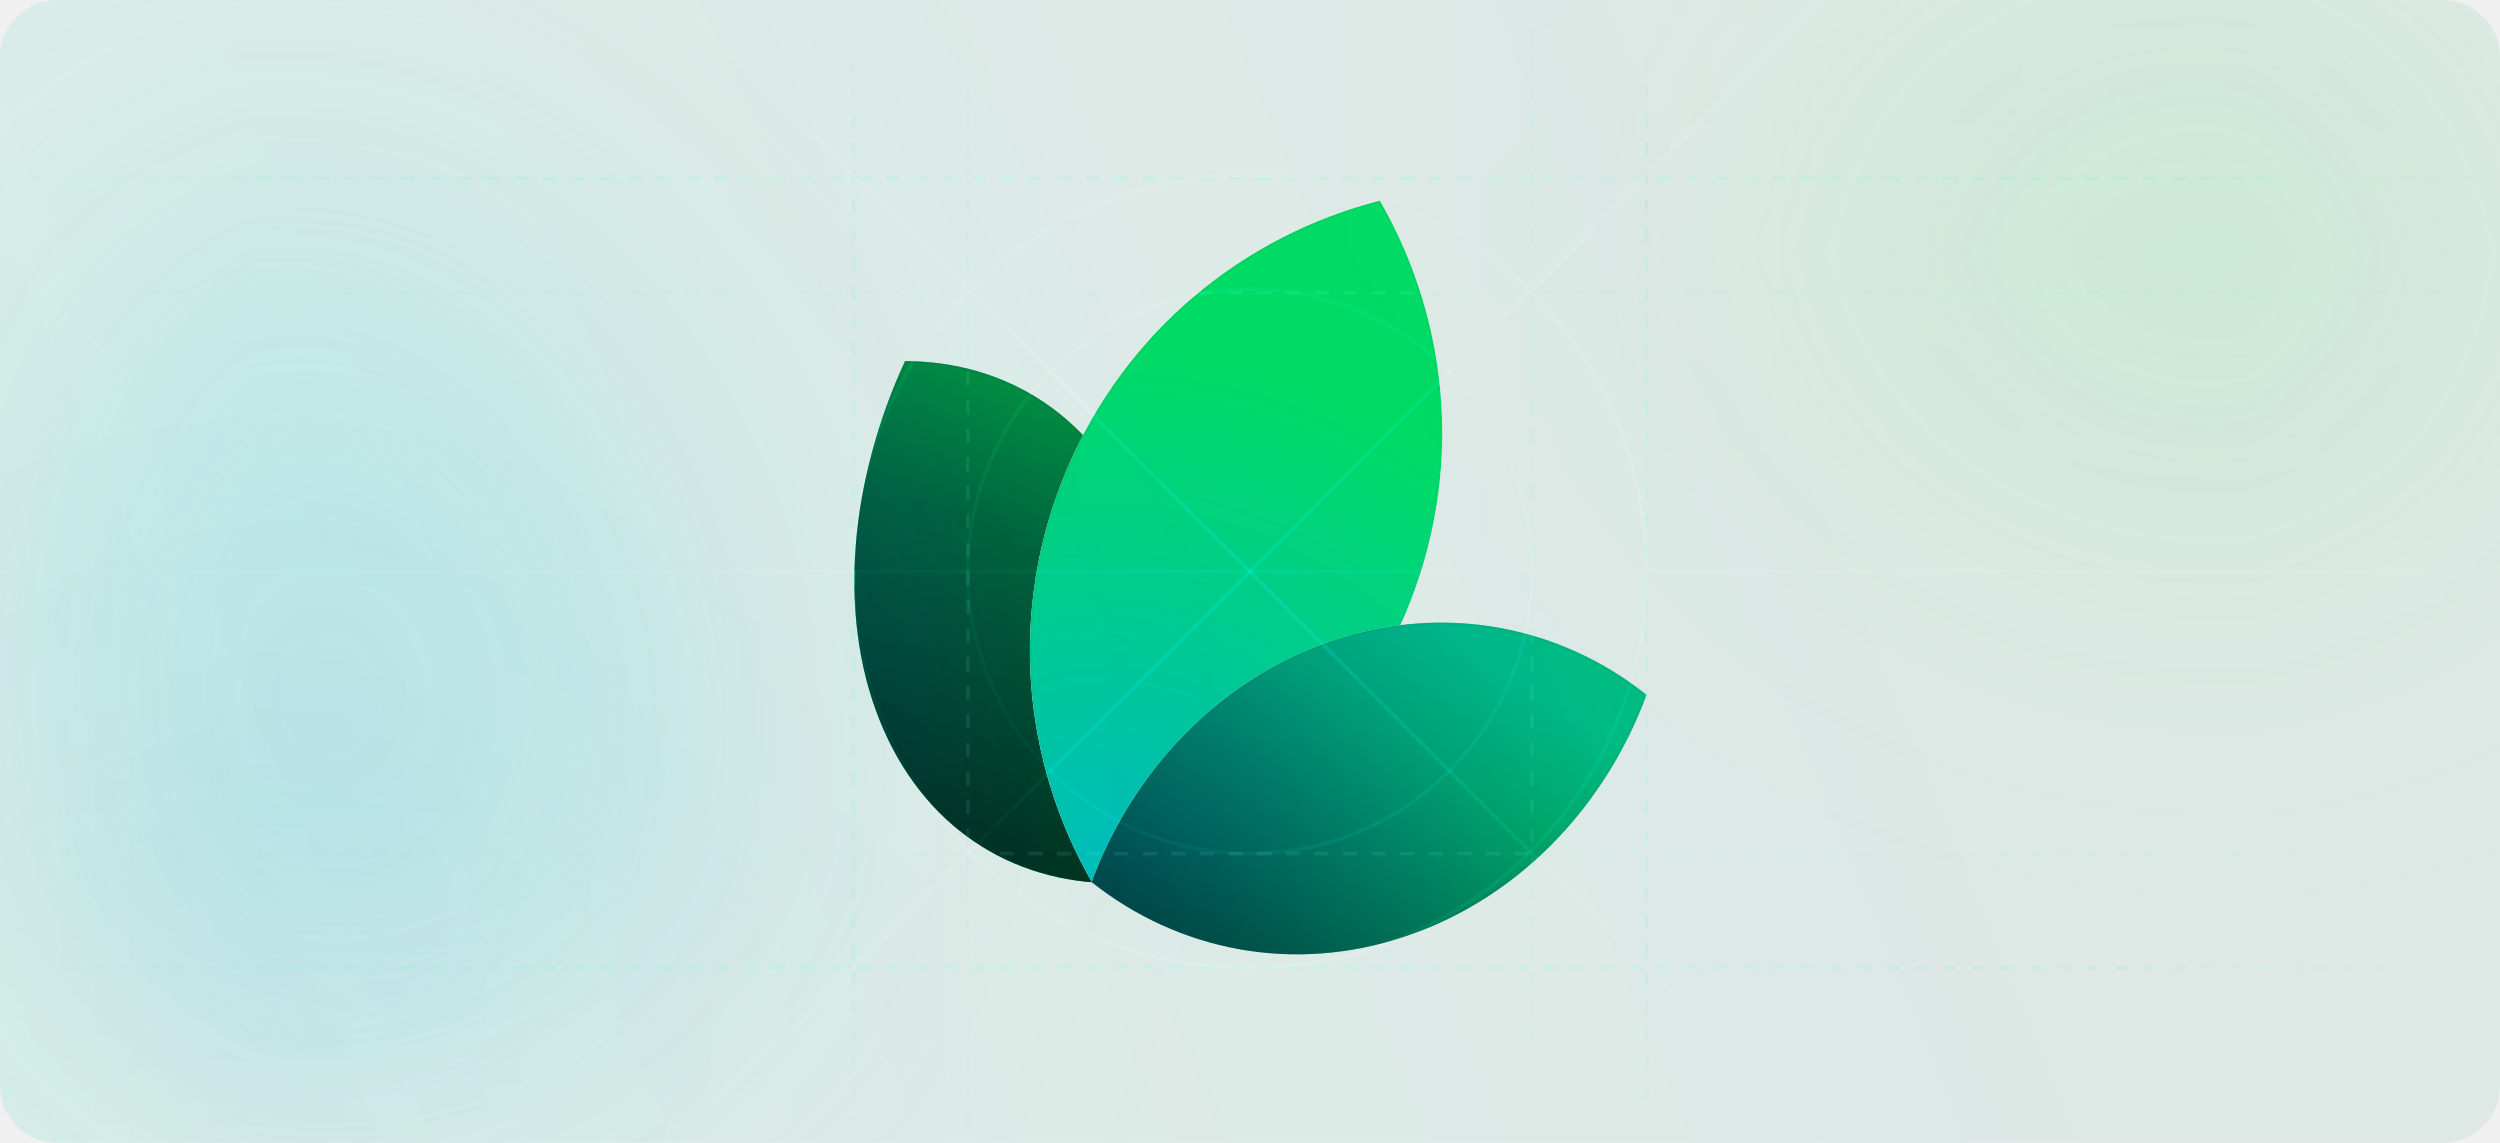
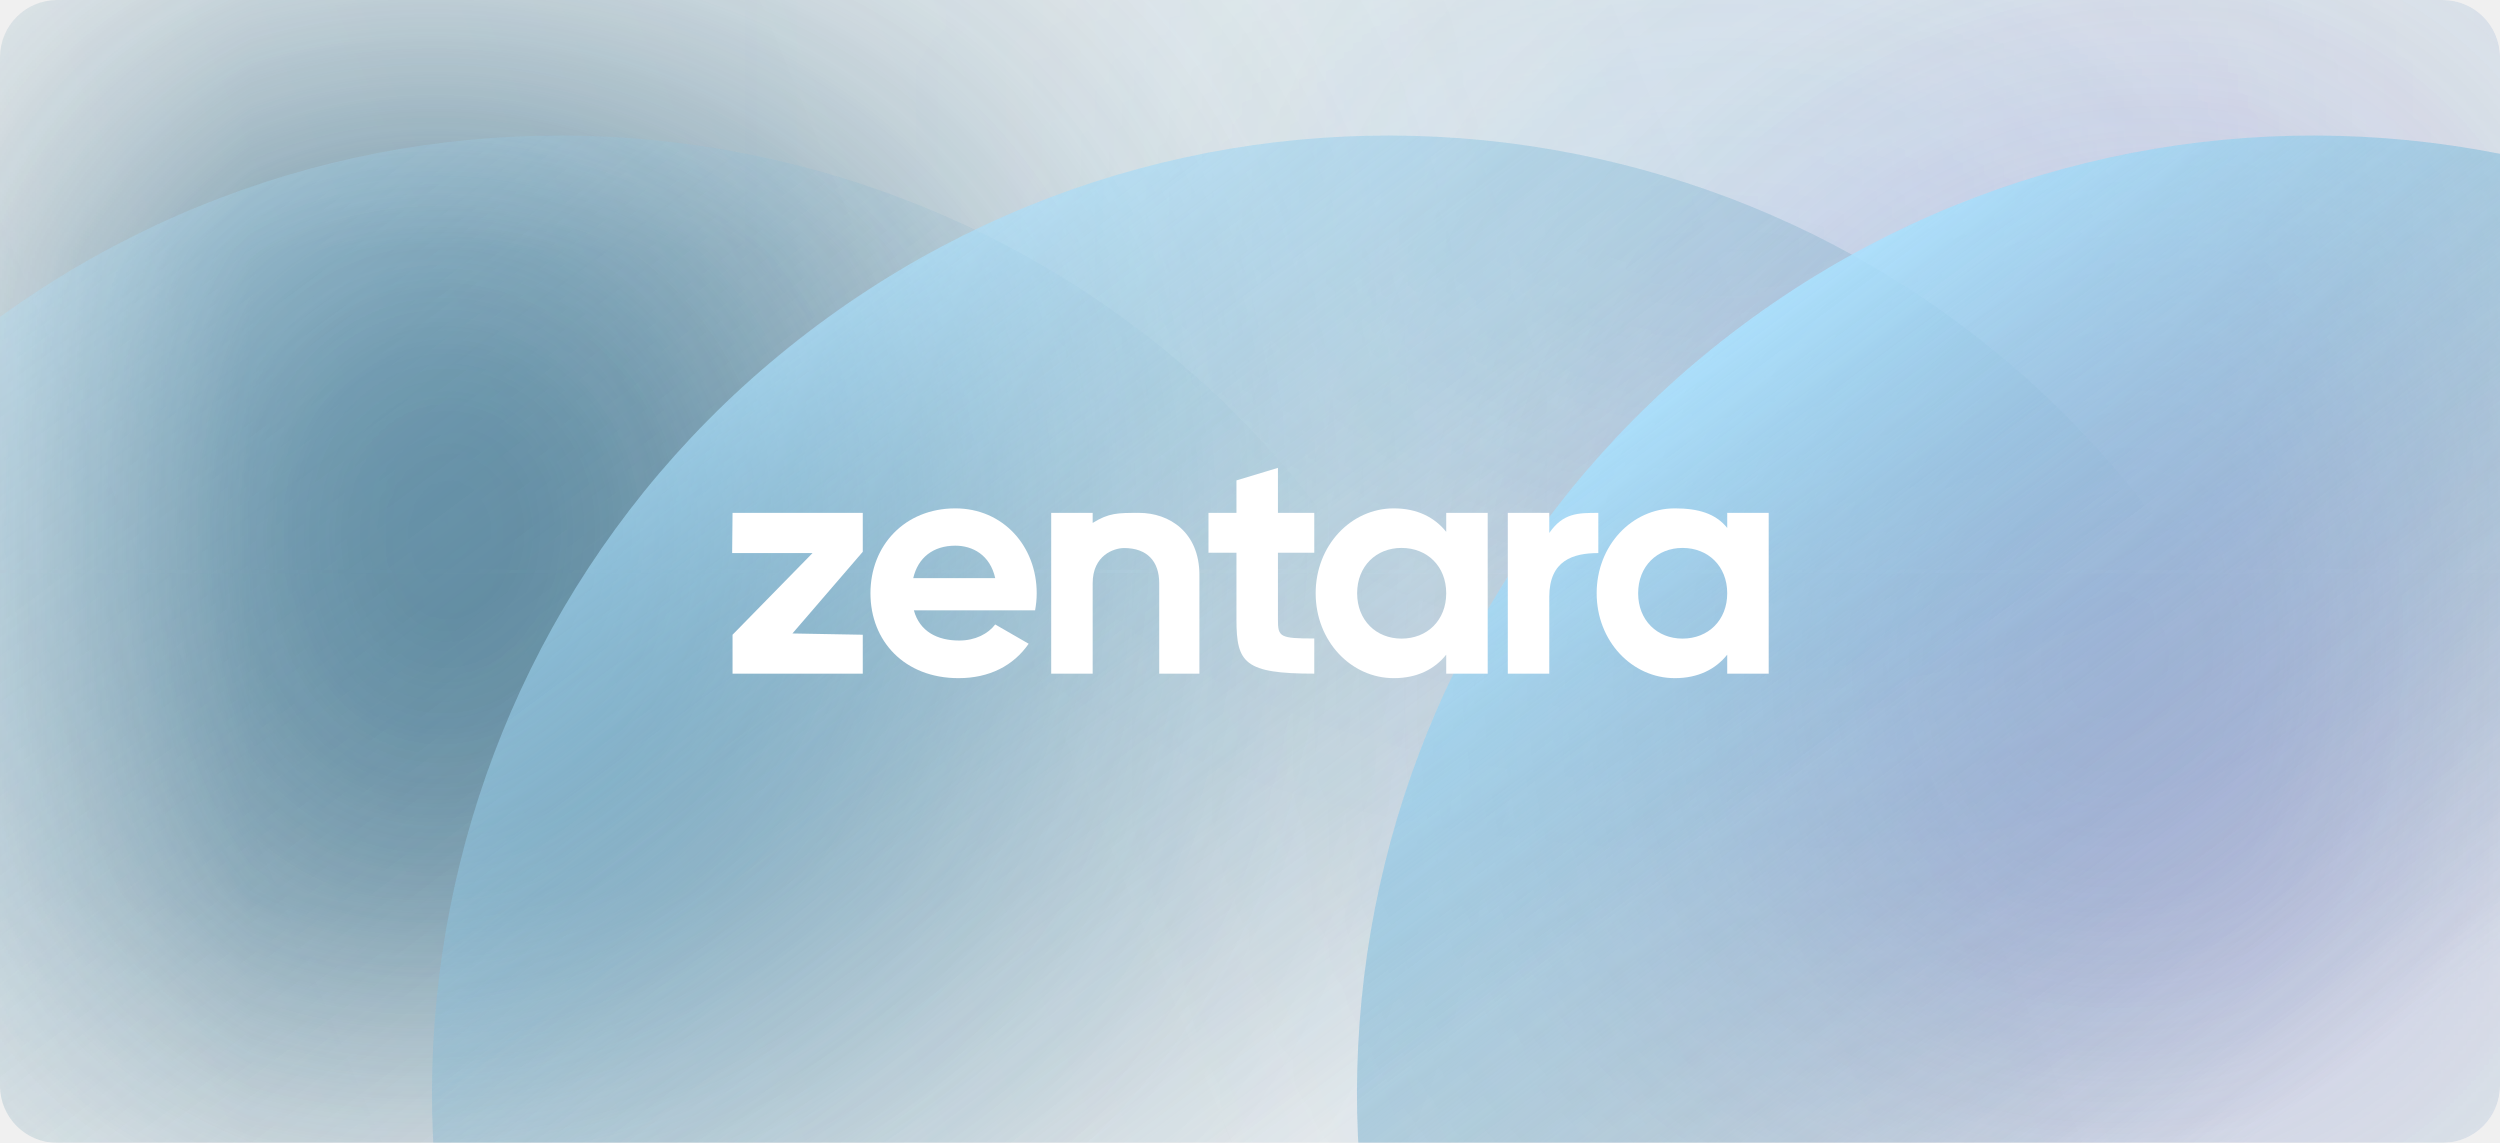
<svg xmlns="http://www.w3.org/2000/svg" width="700" height="320" viewBox="0 0 700 320" fill="none">
-   <g clip-path="url(#clip0_2862_30)">
-     <rect width="700" height="320" rx="16" fill="url(#paint0_linear_2862_30)" />
-     <path d="M311.889 247.3C283.097 247.215 258.226 231.466 246.292 201.629C234.357 171.793 238.02 134.523 253.414 101.112C282.206 101.197 307.077 116.945 319.011 146.782C330.946 176.619 327.283 213.888 311.889 247.3Z" fill="white" />
-     <path d="M311.889 247.3C283.097 247.215 258.226 231.466 246.292 201.629C234.357 171.793 238.02 134.523 253.414 101.112C282.206 101.197 307.077 116.945 319.011 146.782C330.946 176.619 327.283 213.888 311.889 247.3Z" fill="url(#paint1_radial_2862_30)" />
-     <path d="M311.889 247.3C283.097 247.215 258.226 231.466 246.292 201.629C234.357 171.793 238.02 134.523 253.414 101.112C282.206 101.197 307.077 116.945 319.011 146.782C330.946 176.619 327.283 213.888 311.889 247.3Z" fill="black" fill-opacity="0.5" style="mix-blend-mode:hard-light" />
-     <path d="M311.889 247.3C283.097 247.215 258.226 231.466 246.292 201.629C234.357 171.793 238.02 134.523 253.414 101.112C282.206 101.197 307.077 116.945 319.011 146.782C330.946 176.619 327.283 213.888 311.889 247.3Z" fill="url(#paint2_linear_2862_30)" fill-opacity="0.5" style="mix-blend-mode:hard-light" />
-     <path d="M311.72 247.034C283.108 246.887 258.409 231.208 246.538 201.531C234.656 171.825 238.271 134.702 253.583 101.377C282.195 101.524 306.894 117.203 318.765 146.88C330.647 176.586 327.031 213.709 311.72 247.034Z" stroke="url(#paint3_linear_2862_30)" stroke-opacity="0.05" stroke-width="0.531" />
-     <path d="M305.839 247.174C343.92 237.419 377.154 210.619 393.585 171.64C410.017 132.661 405.98 90.199 386.347 56.193C348.266 65.948 315.032 92.749 298.601 131.728C282.169 170.706 286.206 213.168 305.839 247.174Z" fill="white" />
-     <path d="M305.839 247.174C343.92 237.419 377.154 210.619 393.585 171.64C410.017 132.661 405.98 90.199 386.347 56.193C348.266 65.948 315.032 92.749 298.601 131.728C282.169 170.706 286.206 213.168 305.839 247.174Z" fill="url(#paint4_radial_2862_30)" />
-     <path d="M393.341 171.537C376.971 210.369 343.89 237.091 305.969 246.867C286.462 212.959 282.476 170.663 298.845 131.831C315.215 92.998 348.295 66.276 386.217 56.5C405.724 90.408 409.71 132.704 393.341 171.537Z" stroke="url(#paint5_linear_2862_30)" stroke-opacity="0.05" stroke-width="0.531" />
-     <path d="M305.686 246.995C329.749 266.114 361.965 272.832 393.67 262.129C425.376 251.426 449.499 225.691 461.03 194.556C436.967 175.437 404.751 168.719 373.045 179.422C341.34 190.125 317.217 215.86 305.686 246.995Z" fill="white" />
-     <path d="M305.686 246.995C329.749 266.114 361.965 272.832 393.67 262.129C425.376 251.426 449.499 225.691 461.03 194.556C436.967 175.437 404.751 168.719 373.045 179.422C341.34 190.125 317.217 215.86 305.686 246.995Z" fill="url(#paint6_radial_2862_30)" />
-     <path d="M305.686 246.995C329.749 266.114 361.965 272.832 393.67 262.129C425.376 251.426 449.499 225.691 461.03 194.556C436.967 175.437 404.751 168.719 373.045 179.422C341.34 190.125 317.217 215.86 305.686 246.995Z" fill="black" fill-opacity="0.2" style="mix-blend-mode:hard-light" />
-     <path d="M305.686 246.995C329.749 266.114 361.965 272.832 393.67 262.129C425.376 251.426 449.499 225.691 461.03 194.556C436.967 175.437 404.751 168.719 373.045 179.422C341.34 190.125 317.217 215.86 305.686 246.995Z" fill="url(#paint7_linear_2862_30)" fill-opacity="0.5" style="mix-blend-mode:hard-light" />
-     <path d="M393.586 261.878C362.034 272.529 329.98 265.88 306.002 246.907C317.534 215.919 341.57 190.327 373.13 179.673C404.681 169.023 436.735 175.671 460.714 194.644C449.181 225.632 425.145 251.224 393.586 261.878Z" stroke="url(#paint8_linear_2862_30)" stroke-opacity="0.05" stroke-width="0.531" />
-     <g opacity="0.8" filter="url(#filter0_f_2862_30)">
-       <circle cx="660" cy="-60" r="160" fill="#18E244" fill-opacity="0.4" />
+   <g clip-path="url(#clip0_105_146)">
+     <mask id="mask0_105_146" style="mask-type:luminance" maskUnits="userSpaceOnUse" x="0" y="0" width="700" height="320">
+       <path d="M684 0H16C7.163 0 0 7.163 0 16V304C0 312.837 7.163 320 16 320H684C692.837 320 700 312.837 700 304V16C700 7.163 692.837 0 684 0Z" fill="white" />
+     </mask>
+     <g mask="url(#mask0_105_146)">
+       <path d="M684 0H16C7.163 0 0 7.163 0 16V304C0 312.837 7.163 320 16 320H684C692.837 320 700 312.837 700 304V16C700 7.163 692.837 0 684 0Z" fill="url(#paint0_linear_105_146)" />
+       <g opacity="0.8" filter="url(#filter0_f_105_146)">
+ </g>
+       <g opacity="0.8" filter="url(#filter1_f_105_146)">
+         <path d="M643 355C731.366 355 803 283.366 803 195C803 106.634 731.366 35 643 35C554.634 35 483 106.634 483 195C483 283.366 554.634 355 643 355Z" fill="#7A5ECF" fill-opacity="0.5" />
+       </g>
+       <g style="mix-blend-mode:overlay" opacity="0.1">
+         <path d="M0 160H700" stroke="url(#paint1_linear_105_146)" />
+       </g>
+       <g opacity="0.8" filter="url(#filter2_f_105_146)">
+         <path d="M99 307C187.366 307 259 235.366 259 147C259 58.634 187.366 -13 99 -13C10.634 -13 -61 58.634 -61 147C-61 235.366 10.634 307 99 307Z" fill="#29617D" />
+       </g>
+       <g opacity="0.8" filter="url(#filter3_f_105_146)">
+         <path d="M483 75C571.366 75 643 3.366 643 -85C643 -173.366 571.366 -245 483 -245C394.634 -245 323 -173.366 323 -85C323 3.366 394.634 75 483 75Z" fill="#7FD4FF" fill-opacity="0.6" />
+       </g>
+       <path opacity="0.3" fill-rule="evenodd" clip-rule="evenodd" d="M372.05 146.081C283.746 27.295 115.867 2.584 -2.919 90.888C-121.705 179.192 -146.416 347.071 -58.112 465.857L372.05 146.081Z" fill="url(#paint2_linear_105_146)" />
+       <path opacity="0.66" fill-rule="evenodd" clip-rule="evenodd" d="M604.05 146.081C515.746 27.295 347.867 2.584 229.081 90.888C110.295 179.192 85.584 347.071 173.888 465.857L604.05 146.081Z" fill="url(#paint3_linear_105_146)" />
+       <path opacity="0.9" fill-rule="evenodd" clip-rule="evenodd" d="M863.05 146.081C774.746 27.295 606.867 2.584 488.081 90.888C369.295 179.192 344.584 347.071 432.888 465.857L863.05 146.081Z" fill="url(#paint4_linear_105_146)" />
    </g>
-     <g opacity="0.8" filter="url(#filter1_f_2862_30)">
-       <circle cx="20" cy="213" r="160" fill="#18CAE2" fill-opacity="0.33" />
-     </g>
-     <g opacity="0.8" filter="url(#filter2_f_2862_30)">
-       <circle cx="660" cy="480" r="160" fill="#18E2B2" fill-opacity="0.52" />
-     </g>
-     <g opacity="0.8" filter="url(#filter3_f_2862_30)">
-       <circle cx="20" cy="413" r="160" fill="#4018E2" fill-opacity="0.22" />
-     </g>
-     <path opacity="0.2" d="M0 50H700" stroke="url(#paint9_radial_2862_30)" stroke-dasharray="4 4" />
-     <path opacity="0.1" d="M0 82H700" stroke="url(#paint10_radial_2862_30)" stroke-dasharray="4 4" />
-     <path opacity="0.2" d="M239 0L239 320" stroke="url(#paint11_radial_2862_30)" stroke-dasharray="4 4" />
-     <path opacity="0.1" d="M271 0L271 320" stroke="url(#paint12_radial_2862_30)" stroke-dasharray="4 4" />
-     <path opacity="0.2" d="M461 0L461 320" stroke="url(#paint13_radial_2862_30)" stroke-dasharray="4 4" />
-     <path opacity="0.1" d="M429 0L429 320" stroke="url(#paint14_radial_2862_30)" stroke-dasharray="4 4" />
-     <path opacity="0.2" d="M0 271H700" stroke="url(#paint15_radial_2862_30)" stroke-dasharray="4 4" />
-     <path opacity="0.1" d="M0 239H700" stroke="url(#paint16_radial_2862_30)" stroke-dasharray="4 4" />
-     <g style="mix-blend-mode:overlay" opacity="0.1">
-       <path d="M0 160H700" stroke="url(#paint17_linear_2862_30)" />
-     </g>
-     <g style="mix-blend-mode:overlay" opacity="0.2">
-       <path d="M511 -1L189 321" stroke="url(#paint18_linear_2862_30)" />
-     </g>
-     <g style="mix-blend-mode:overlay" opacity="0.2">
-       <path d="M511 321L189 -1" stroke="url(#paint19_linear_2862_30)" />
-     </g>
-     <g style="mix-blend-mode:overlay" opacity="0.1">
-       <circle cx="350" cy="160" r="111" stroke="white" />
-     </g>
-     <g style="mix-blend-mode:overlay" opacity="0.1">
-       <circle cx="350" cy="160" r="79" stroke="white" />
-     </g>
+     <path d="M221.882 177.369L241.577 177.729V188.623H205.113V177.729L227.509 154.86H205L205.113 143.605H241.577V154.5L221.882 177.369Z" fill="white" />
+     <path d="M255.883 170.886C257.504 176.829 262.456 179.35 268.578 179.35C273.08 179.35 276.682 177.459 278.662 174.848L288.026 180.25C283.794 186.372 277.042 189.884 268.398 189.884C253.272 189.884 243.728 179.53 243.728 166.114C243.728 152.699 253.362 142.345 267.498 142.345C280.823 142.345 290.277 152.879 290.277 166.114C290.277 167.825 290.097 169.355 289.827 170.886H255.883ZM255.703 161.882H278.662C277.222 155.4 272.36 152.789 267.498 152.789C261.285 152.789 257.054 156.12 255.703 161.882Z" fill="white" />
+     <path d="M318.952 143.605C327.393 143.605 335.834 149.007 335.834 160.982V188.623L324.58 188.623V163.301C324.58 157.178 321.214 153.453 314.732 153.453C311.918 153.453 305.948 155.467 305.948 163.301V188.623H294.334V143.605H305.948V146.419C310.511 143.605 312.92 143.605 318.952 143.605Z" fill="white" />
+     <path d="M367.997 154.77H357.823V173.497C357.823 178.359 358.343 178.776 367.997 178.776V188.623C348.495 188.623 346.208 185.652 346.208 173.497V154.77H338.375V143.605H346.208V134.511L357.823 131V143.605H367.997V154.77Z" fill="white" />
+     <path d="M404.941 143.605H416.556V188.623H404.941V183.311C401.7 187.363 396.838 189.884 390.265 189.884C378.29 189.884 368.386 179.53 368.386 166.114C368.386 152.699 378.29 142.345 390.265 142.345C396.838 142.345 401.7 144.866 404.941 148.917V143.605ZM392.426 178.809C399.629 178.809 404.941 173.677 404.941 166.114C404.941 158.551 399.629 153.419 392.426 153.419C385.313 153.419 380.001 158.551 380.001 166.114C380.001 173.677 385.313 178.809 392.426 178.809Z" fill="white" />
+     <path d="M433.798 149.233C437.679 143.606 441.854 143.606 447.527 143.606V154.86C440.493 154.86 433.798 156.898 433.798 167.105V188.624H422.184V143.606H433.798V149.233Z" fill="white" />
+     <path d="M483.621 143.605H495.236V188.623H483.621V183.311C480.38 187.363 475.518 189.884 468.945 189.884C456.97 189.884 447.066 179.53 447.066 166.114C447.066 152.699 456.97 142.345 468.945 142.345C475.518 142.345 480.38 143.774 483.621 147.826V143.605ZM471.106 178.809C478.309 178.809 483.621 173.677 483.621 166.114C483.621 158.551 478.309 153.419 471.106 153.419C463.993 153.419 458.681 158.551 458.681 166.114C458.681 173.677 463.993 178.809 471.106 178.809Z" fill="white" />
  </g>
  <defs>
-     <filter id="filter0_f_2862_30" x="260" y="-460" width="800" height="800" filterUnits="userSpaceOnUse" color-interpolation-filters="sRGB">
+     <filter id="filter0_f_105_146" x="26" y="80" width="800" height="800" filterUnits="userSpaceOnUse" color-interpolation-filters="sRGB">
      <feFlood flood-opacity="0" result="BackgroundImageFix" />
      <feBlend mode="normal" in="SourceGraphic" in2="BackgroundImageFix" result="shape" />
-       <feGaussianBlur stdDeviation="120" result="effect1_foregroundBlur_2862_30" />
+       <feGaussianBlur stdDeviation="120" result="effect1_foregroundBlur_105_146" />
    </filter>
-     <filter id="filter1_f_2862_30" x="-380" y="-187" width="800" height="800" filterUnits="userSpaceOnUse" color-interpolation-filters="sRGB">
+     <filter id="filter1_f_105_146" x="243" y="-205" width="800" height="800" filterUnits="userSpaceOnUse" color-interpolation-filters="sRGB">
      <feFlood flood-opacity="0" result="BackgroundImageFix" />
      <feBlend mode="normal" in="SourceGraphic" in2="BackgroundImageFix" result="shape" />
-       <feGaussianBlur stdDeviation="120" result="effect1_foregroundBlur_2862_30" />
+       <feGaussianBlur stdDeviation="120" result="effect1_foregroundBlur_105_146" />
    </filter>
-     <filter id="filter2_f_2862_30" x="260" y="80" width="800" height="800" filterUnits="userSpaceOnUse" color-interpolation-filters="sRGB">
+     <filter id="filter2_f_105_146" x="-301" y="-253" width="800" height="800" filterUnits="userSpaceOnUse" color-interpolation-filters="sRGB">
      <feFlood flood-opacity="0" result="BackgroundImageFix" />
      <feBlend mode="normal" in="SourceGraphic" in2="BackgroundImageFix" result="shape" />
-       <feGaussianBlur stdDeviation="120" result="effect1_foregroundBlur_2862_30" />
+       <feGaussianBlur stdDeviation="120" result="effect1_foregroundBlur_105_146" />
    </filter>
-     <filter id="filter3_f_2862_30" x="-380" y="13" width="800" height="800" filterUnits="userSpaceOnUse" color-interpolation-filters="sRGB">
+     <filter id="filter3_f_105_146" x="83" y="-485" width="800" height="800" filterUnits="userSpaceOnUse" color-interpolation-filters="sRGB">
      <feFlood flood-opacity="0" result="BackgroundImageFix" />
      <feBlend mode="normal" in="SourceGraphic" in2="BackgroundImageFix" result="shape" />
-       <feGaussianBlur stdDeviation="120" result="effect1_foregroundBlur_2862_30" />
+       <feGaussianBlur stdDeviation="120" result="effect1_foregroundBlur_105_146" />
    </filter>
-     <linearGradient id="paint0_linear_2862_30" x1="1.04308e-05" y1="320" x2="710.784" y2="26.079" gradientUnits="userSpaceOnUse">
-       <stop stop-color="#18E299" stop-opacity="0.09" />
-       <stop offset="0.729" stop-color="#0D9373" stop-opacity="0.08" />
+     <linearGradient id="paint0_linear_105_146" x1="1.27814e-05" y1="320" x2="710.784" y2="26.079" gradientUnits="userSpaceOnUse">
+       <stop stop-color="#EBF7FA" stop-opacity="0.09" />
+       <stop offset="0.729" stop-color="#006199" stop-opacity="0.08" />
    </linearGradient>
-     <radialGradient id="paint1_radial_2862_30" cx="0" cy="0" r="1" gradientUnits="userSpaceOnUse" gradientTransform="translate(208.697 189.703) rotate(-10.029) scale(169.097 167.466)">
-       <stop stop-color="#00B0BB" />
-       <stop offset="1" stop-color="#00DB65" />
-     </radialGradient>
-     <linearGradient id="paint2_linear_2862_30" x1="306.587" y1="93.56" x2="252.341" y2="224.228" gradientUnits="userSpaceOnUse">
-       <stop stop-color="#18E299" />
-       <stop offset="1" />
-     </linearGradient>
-     <linearGradient id="paint3_linear_2862_30" x1="311.84" y1="123.717" x2="253.579" y2="224.761" gradientUnits="userSpaceOnUse">
-       <stop />
-       <stop offset="1" stop-opacity="0" />
-     </linearGradient>
-     <radialGradient id="paint4_radial_2862_30" cx="0" cy="0" r="1" gradientUnits="userSpaceOnUse" gradientTransform="translate(313.407 243.64) rotate(-75.7542) scale(203.632 223.902)">
-       <stop stop-color="#00BBBB" />
-       <stop offset="0.713" stop-color="#00DB65" />
-     </radialGradient>
-     <linearGradient id="paint5_linear_2862_30" x1="308.586" y1="102.284" x2="383.487" y2="201.169" gradientUnits="userSpaceOnUse">
-       <stop />
-       <stop offset="1" stop-opacity="0" />
-     </linearGradient>
-     <radialGradient id="paint6_radial_2862_30" cx="0" cy="0" r="1" gradientUnits="userSpaceOnUse" gradientTransform="translate(311.446 249.925) rotate(-20.3524) scale(174.776 163.096)">
-       <stop stop-color="#00B0BB" />
-       <stop offset="1" stop-color="#00DB65" />
-     </radialGradient>
-     <linearGradient id="paint7_linear_2862_30" x1="395.842" y1="169.781" x2="332.121" y2="263.82" gradientUnits="userSpaceOnUse">
-       <stop stop-color="#00B1BC" />
-       <stop offset="1" />
-     </linearGradient>
-     <linearGradient id="paint8_linear_2862_30" x1="395.842" y1="169.781" x2="370.99" y2="271.799" gradientUnits="userSpaceOnUse">
-       <stop />
-       <stop offset="1" stop-opacity="0" />
-     </linearGradient>
-     <radialGradient id="paint9_radial_2862_30" cx="0" cy="0" r="1" gradientUnits="userSpaceOnUse" gradientTransform="translate(350 50) scale(398.125 182)">
-       <stop offset="0.349" stop-color="#84FFD3" />
-       <stop offset="0.88" stop-color="#18E299" stop-opacity="0" />
-     </radialGradient>
-     <radialGradient id="paint10_radial_2862_30" cx="0" cy="0" r="1" gradientUnits="userSpaceOnUse" gradientTransform="translate(350 82) scale(398.125 182)">
-       <stop offset="0.349" stop-color="#84FFD3" />
-       <stop offset="0.88" stop-color="#18E299" stop-opacity="0" />
-     </radialGradient>
-     <radialGradient id="paint11_radial_2862_30" cx="0" cy="0" r="1" gradientUnits="userSpaceOnUse" gradientTransform="translate(239 160) rotate(90) scale(182 182)">
-       <stop offset="0.349" stop-color="#84FFD3" />
-       <stop offset="0.88" stop-color="#18E299" stop-opacity="0" />
-     </radialGradient>
-     <radialGradient id="paint12_radial_2862_30" cx="0" cy="0" r="1" gradientUnits="userSpaceOnUse" gradientTransform="translate(271 160) rotate(90) scale(182 182)">
-       <stop offset="0.349" stop-color="#84FFD3" />
-       <stop offset="0.88" stop-color="#18E299" stop-opacity="0" />
-     </radialGradient>
-     <radialGradient id="paint13_radial_2862_30" cx="0" cy="0" r="1" gradientUnits="userSpaceOnUse" gradientTransform="translate(461 160) rotate(90) scale(182 182)">
-       <stop offset="0.349" stop-color="#84FFD3" />
-       <stop offset="0.88" stop-color="#18E299" stop-opacity="0" />
-     </radialGradient>
-     <radialGradient id="paint14_radial_2862_30" cx="0" cy="0" r="1" gradientUnits="userSpaceOnUse" gradientTransform="translate(429 160) rotate(90) scale(182 182)">
-       <stop offset="0.349" stop-color="#84FFD3" />
-       <stop offset="0.88" stop-color="#18E299" stop-opacity="0" />
-     </radialGradient>
-     <radialGradient id="paint15_radial_2862_30" cx="0" cy="0" r="1" gradientUnits="userSpaceOnUse" gradientTransform="translate(350 271) scale(398.125 182)">
-       <stop offset="0.349" stop-color="#84FFD3" />
-       <stop offset="0.88" stop-color="#18E299" stop-opacity="0" />
-     </radialGradient>
-     <radialGradient id="paint16_radial_2862_30" cx="0" cy="0" r="1" gradientUnits="userSpaceOnUse" gradientTransform="translate(350 239) scale(398.125 182)">
-       <stop offset="0.349" stop-color="#84FFD3" />
-       <stop offset="0.88" stop-color="#18E299" stop-opacity="0" />
-     </radialGradient>
-     <linearGradient id="paint17_linear_2862_30" x1="0" y1="160" x2="700" y2="160" gradientUnits="userSpaceOnUse">
+     <linearGradient id="paint1_linear_105_146" x1="nan" y1="nan" x2="nan" y2="nan" gradientUnits="userSpaceOnUse">
      <stop stop-color="white" stop-opacity="0.1" />
      <stop offset="0.5" stop-color="white" />
      <stop offset="1" stop-color="white" stop-opacity="0.1" />
    </linearGradient>
-     <linearGradient id="paint18_linear_2862_30" x1="511" y1="-1" x2="189" y2="321" gradientUnits="userSpaceOnUse">
-       <stop stop-color="white" stop-opacity="0.1" />
-       <stop offset="0.5" stop-color="white" />
-       <stop offset="1" stop-color="white" stop-opacity="0.1" />
+     <linearGradient id="paint2_linear_105_146" x1="-2.919" y1="90.888" x2="316.857" y2="521.05" gradientUnits="userSpaceOnUse">
+       <stop stop-color="#ABE1FE" />
+       <stop offset="0.5" stop-color="#3F7692" stop-opacity="0" />
    </linearGradient>
-     <linearGradient id="paint19_linear_2862_30" x1="511" y1="321" x2="189" y2="-1" gradientUnits="userSpaceOnUse">
-       <stop stop-color="white" stop-opacity="0.1" />
-       <stop offset="0.5" stop-color="white" />
-       <stop offset="1" stop-color="white" stop-opacity="0.1" />
+     <linearGradient id="paint3_linear_105_146" x1="229.081" y1="90.888" x2="548.857" y2="521.05" gradientUnits="userSpaceOnUse">
+       <stop stop-color="#ABE1FE" />
+       <stop offset="0.5" stop-color="#3F7692" stop-opacity="0" />
    </linearGradient>
-     <clipPath id="clip0_2862_30">
-       <rect width="700" height="320" rx="16" fill="white" />
+     <linearGradient id="paint4_linear_105_146" x1="488.081" y1="90.888" x2="807.857" y2="521.05" gradientUnits="userSpaceOnUse">
+       <stop stop-color="#ABE1FE" />
+       <stop offset="0.5" stop-color="#3F7692" stop-opacity="0" />
+     </linearGradient>
+     <clipPath id="clip0_105_146">
+       <rect width="700" height="320" fill="white" />
    </clipPath>
  </defs>
</svg>
